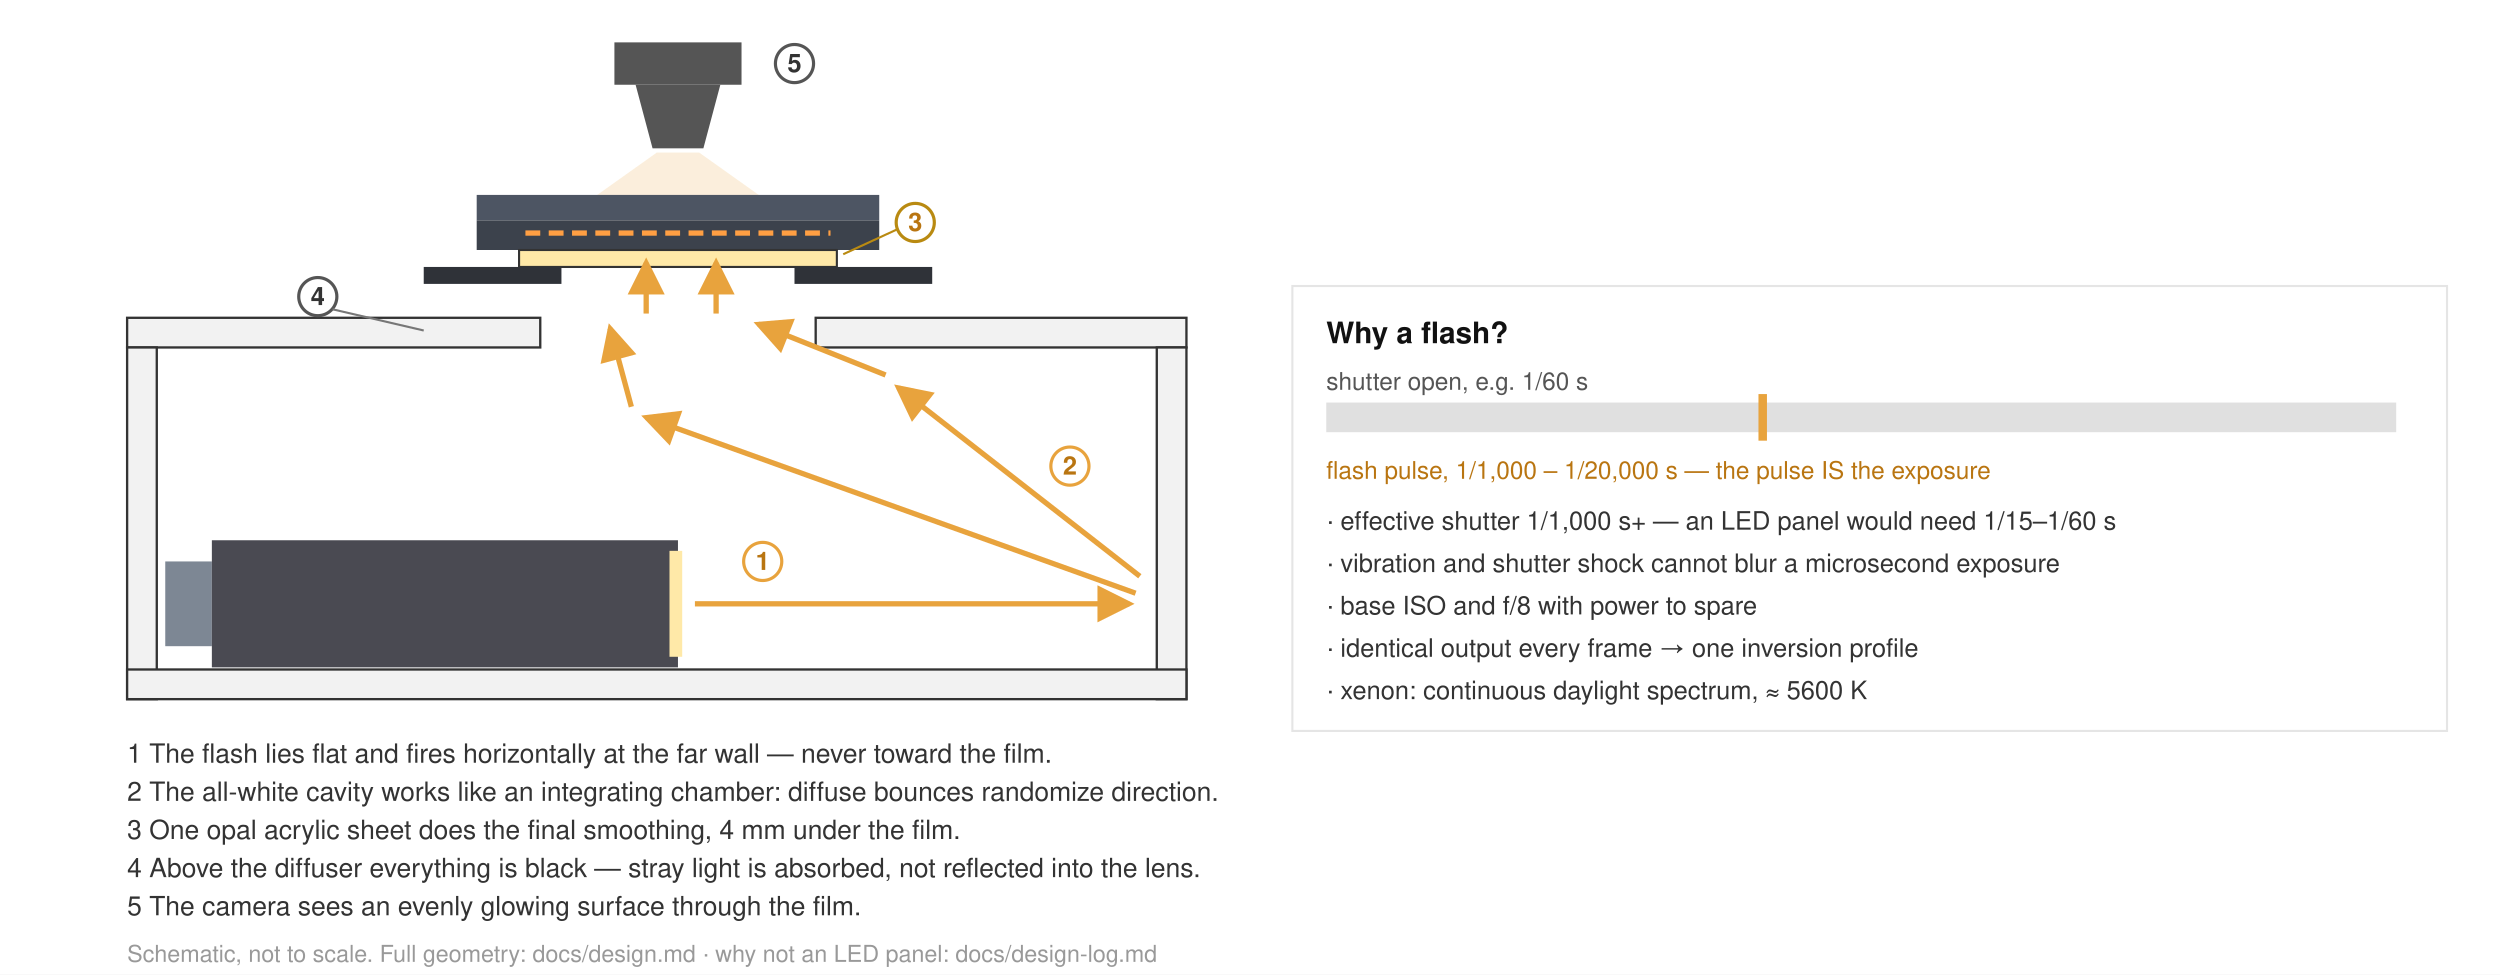
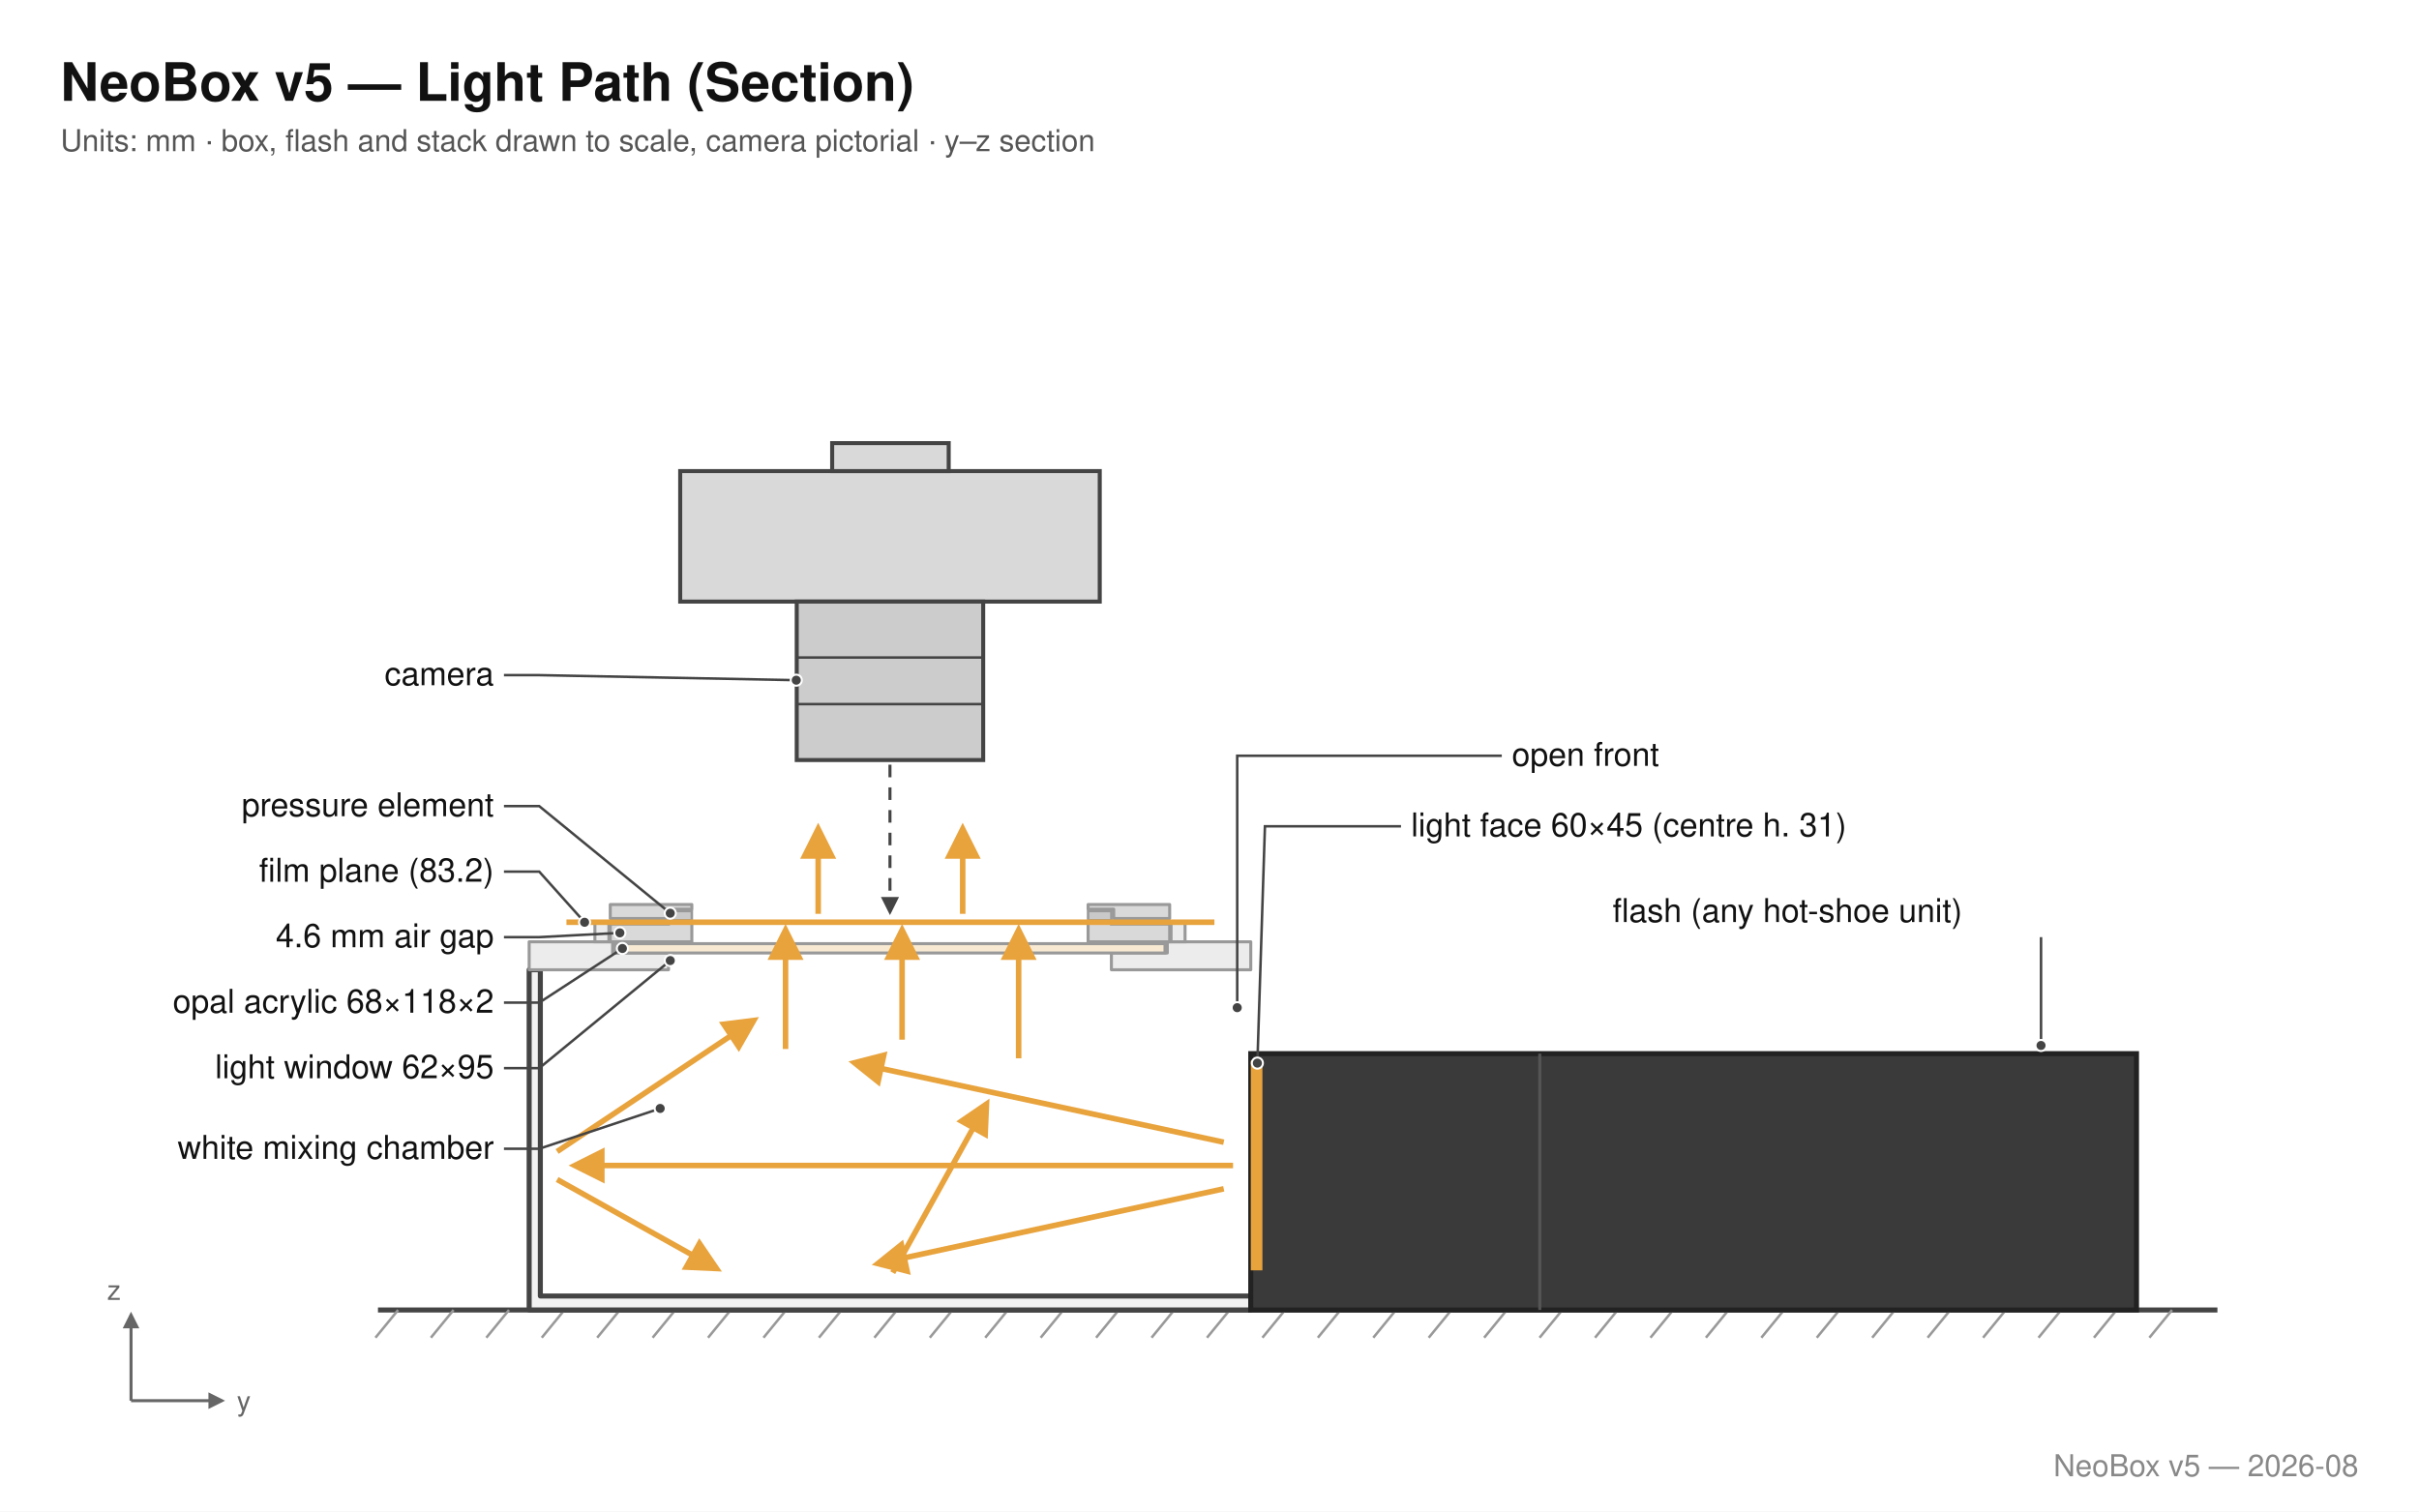
- <svg xmlns="http://www.w3.org/2000/svg" width="1180" height="460" viewBox="0 0 1180 460" font-family="Helvetica, Arial, sans-serif">
-   <rect width="1180" height="460" fill="#ffffff" />
-   <rect x="290" y="20" width="60" height="20" fill="#555" />
-   <polygon points="300,40 340,40 332,70 308,70" fill="#555" />
-   <polygon points="265,104 375,104 330,72 310,72" fill="#e8a33d" opacity="0.18" />
-   <rect x="225" y="92" width="190" height="12" fill="#4d5563" />
-   <rect x="225" y="104" width="190" height="14" fill="#3c424c" />
-   <line x1="248" y1="110" x2="392" y2="110" stroke="#ff9f43" stroke-width="2.5" stroke-dasharray="7 4" />
-   <rect x="245" y="118" width="150" height="8" fill="#ffe9a8" stroke="#333" stroke-width="1" />
-   <rect x="200" y="126" width="65" height="8" fill="#2f3238" />
-   <rect x="375" y="126" width="65" height="8" fill="#2f3238" />
-   <g fill="#f2f2f2" stroke="#333" stroke-width="1.1">
-     <rect x="60" y="150" width="195" height="14" />
-     <rect x="385" y="150" width="175" height="14" />
-     <rect x="60" y="164" width="14" height="166" />
-     <rect x="546" y="164" width="14" height="166" />
-     <rect x="60" y="316" width="500" height="14" />
-   </g>
-   <rect x="78" y="265" width="22" height="40" fill="#7d8794" />
-   <rect x="100" y="255" width="220" height="60" fill="#4a4a52" />
-   <rect x="316" y="260" width="6" height="50" fill="#ffe9a8" />
+ <svg xmlns="http://www.w3.org/2000/svg" width="960" height="600" viewBox="0 0 960 600" font-family="Helvetica, Arial, sans-serif">
+   <rect width="960" height="600" fill="#ffffff" />
  <defs>
-     <marker id="a" markerWidth="7" markerHeight="7" refX="6" refY="3.5" orient="auto">
-       <path d="M0,0 L7,3.5 L0,7 z" fill="#e8a33d" />
+     <marker id="ma" viewBox="0 0 10 10" refX="8" refY="5" markerWidth="6.5" markerHeight="6.5" orient="auto">
+       <path d="M0,0 L10,5 L0,10 z" fill="#e8a33d" />
+     </marker>
+     <marker id="md" viewBox="0 0 10 10" refX="8" refY="5" markerWidth="6" markerHeight="6" orient="auto">
+       <path d="M0,0 L10,5 L0,10 z" fill="#444" />
+     </marker>
+     <marker id="mg" viewBox="0 0 10 10" refX="8" refY="5" markerWidth="5.5" markerHeight="5.5" orient="auto">
+       <path d="M0,0 L10,5 L0,10 z" fill="#666" />
    </marker>
  </defs>
-   <g stroke="#e8a33d" stroke-width="2.5" fill="none" marker-end="url(#a)">
-     <path d="M328,285 L533,285" />
-     <path d="M538,272 L424,183" />
-     <path d="M536,280 L305,197" />
-     <path d="M418,177 L358,153" />
-     <path d="M298,192 L288,155" />
-     <path d="M305,148 L305,124" />
-     <path d="M338,148 L338,124" />
-   </g>
-   <g font-size="12" font-weight="bold" text-anchor="middle">
-     <circle cx="360" cy="265" r="9" fill="#fff" stroke="#e8a33d" stroke-width="1.5" />
-     <text x="360" y="269" fill="#b97511">1</text>
-     <circle cx="505" cy="220" r="9" fill="#fff" stroke="#e8a33d" stroke-width="1.5" />
-     <text x="505" y="224" fill="#b97511">2</text>
-     <circle cx="432" cy="105" r="9" fill="#fff" stroke="#b98a11" stroke-width="1.5" />
-     <text x="432" y="109" fill="#b97511">3</text>
-     <circle cx="150" cy="140" r="9" fill="#fff" stroke="#555" stroke-width="1.5" />
-     <text x="150" y="144" fill="#333">4</text>
-     <circle cx="375" cy="30" r="9" fill="#fff" stroke="#555" stroke-width="1.5" />
-     <text x="375" y="34" fill="#333">5</text>
-   </g>
-   <line x1="424" y1="108" x2="398" y2="120" stroke="#b98a11" stroke-width="1" />
-   <line x1="157" y1="146" x2="200" y2="156" stroke="#777" stroke-width="1" />
-   <g font-size="12.5" fill="#333">
-     <text x="60" y="360">1  The flash lies flat and fires horizontally at the far wall — never toward the film.</text>
-     <text x="60" y="378">2  The all-white cavity works like an integrating chamber: diffuse bounces randomize direction.</text>
-     <text x="60" y="396">3  One opal acrylic sheet does the final smoothing, 4 mm under the film.</text>
-     <text x="60" y="414">4  Above the diffuser everything is black — stray light is absorbed, not reflected into the lens.</text>
-     <text x="60" y="432">5  The camera sees an evenly glowing surface through the film.</text>
-   </g>
-   <rect x="610" y="135" width="545" height="210" fill="none" stroke="#e5e5e5" stroke-width="1" />
-   <text x="626" y="162" font-size="14" font-weight="bold" fill="#111">Why a flash?</text>
-   <text x="626" y="184" font-size="11.5" fill="#555">shutter open, e.g. 1/60 s</text>
-   <rect x="626" y="190" width="505" height="14" fill="#e0e0e0" />
-   <rect x="830" y="186" width="4" height="22" fill="#e8a33d" />
-   <text x="626" y="226" font-size="11.5" fill="#b97511">flash pulse, 1/1,000 – 1/20,000 s — the pulse IS the exposure</text>
-   <g font-size="12" fill="#333">
-     <text x="626" y="250">· effective shutter 1/1,000 s+ — an LED panel would need 1/15–1/60 s</text>
-     <text x="626" y="270">· vibration and shutter shock cannot blur a microsecond exposure</text>
-     <text x="626" y="290">· base ISO and f/8 with power to spare</text>
-     <text x="626" y="310">· identical output every frame → one inversion profile</text>
-     <text x="626" y="330">· xenon: continuous daylight spectrum, ≈ 5600 K</text>
-   </g>
-   <text x="60" y="454" font-size="11" fill="#999">Schematic, not to scale. Full geometry: docs/design.md · why not an LED panel: docs/design-log.md</text>
+   <line x1="150" y1="520" x2="880" y2="520" stroke="#444" stroke-width="2" />
+   <line x1="158" y1="520" x2="149" y2="531" stroke="#999" stroke-width="1" />
+   <line x1="180" y1="520" x2="171" y2="531" stroke="#999" stroke-width="1" />
+   <line x1="202" y1="520" x2="193" y2="531" stroke="#999" stroke-width="1" />
+   <line x1="224" y1="520" x2="215" y2="531" stroke="#999" stroke-width="1" />
+   <line x1="246" y1="520" x2="237" y2="531" stroke="#999" stroke-width="1" />
+   <line x1="268" y1="520" x2="259" y2="531" stroke="#999" stroke-width="1" />
+   <line x1="290" y1="520" x2="281" y2="531" stroke="#999" stroke-width="1" />
+   <line x1="312" y1="520" x2="303" y2="531" stroke="#999" stroke-width="1" />
+   <line x1="334" y1="520" x2="325" y2="531" stroke="#999" stroke-width="1" />
+   <line x1="356" y1="520" x2="347" y2="531" stroke="#999" stroke-width="1" />
+   <line x1="378" y1="520" x2="369" y2="531" stroke="#999" stroke-width="1" />
+   <line x1="400" y1="520" x2="391" y2="531" stroke="#999" stroke-width="1" />
+   <line x1="422" y1="520" x2="413" y2="531" stroke="#999" stroke-width="1" />
+   <line x1="444" y1="520" x2="435" y2="531" stroke="#999" stroke-width="1" />
+   <line x1="466" y1="520" x2="457" y2="531" stroke="#999" stroke-width="1" />
+   <line x1="488" y1="520" x2="479" y2="531" stroke="#999" stroke-width="1" />
+   <line x1="510" y1="520" x2="501" y2="531" stroke="#999" stroke-width="1" />
+   <line x1="532" y1="520" x2="523" y2="531" stroke="#999" stroke-width="1" />
+   <line x1="554" y1="520" x2="545" y2="531" stroke="#999" stroke-width="1" />
+   <line x1="576" y1="520" x2="567" y2="531" stroke="#999" stroke-width="1" />
+   <line x1="598" y1="520" x2="589" y2="531" stroke="#999" stroke-width="1" />
+   <line x1="620" y1="520" x2="611" y2="531" stroke="#999" stroke-width="1" />
+   <line x1="642" y1="520" x2="633" y2="531" stroke="#999" stroke-width="1" />
+   <line x1="664" y1="520" x2="655" y2="531" stroke="#999" stroke-width="1" />
+   <line x1="686" y1="520" x2="677" y2="531" stroke="#999" stroke-width="1" />
+   <line x1="708" y1="520" x2="699" y2="531" stroke="#999" stroke-width="1" />
+   <line x1="730" y1="520" x2="721" y2="531" stroke="#999" stroke-width="1" />
+   <line x1="752" y1="520" x2="743" y2="531" stroke="#999" stroke-width="1" />
+   <line x1="774" y1="520" x2="765" y2="531" stroke="#999" stroke-width="1" />
+   <line x1="796" y1="520" x2="787" y2="531" stroke="#999" stroke-width="1" />
+   <line x1="818" y1="520" x2="809" y2="531" stroke="#999" stroke-width="1" />
+   <line x1="840" y1="520" x2="831" y2="531" stroke="#999" stroke-width="1" />
+   <line x1="862" y1="520" x2="853" y2="531" stroke="#999" stroke-width="1" />
+   <polygon points="210.0,520.0 496.38,520.0 496.38,514.45 214.44,514.45 214.44,384.95 210.0,384.95" fill="#f2f2f2" stroke="#444" stroke-width="2" stroke-linejoin="round" />
+   <polygon points="210.0,384.95 265.31,384.95 265.31,378.29 243.12,378.29 243.12,373.85 210.0,373.85" fill="#ececec" stroke="#999" stroke-width="1.2" stroke-linejoin="round" />
+   <polygon points="441.07,378.29 463.26,378.29 463.26,373.85 496.38,373.85 496.38,384.95 441.07,384.95" fill="#ececec" stroke="#999" stroke-width="1.2" stroke-linejoin="round" />
+   <rect x="236.09" y="366.45" width="5.55" height="7.4" fill="#ececec" stroke="#999" stroke-width="1.2" />
+   <rect x="464.75" y="366.45" width="5.55" height="7.4" fill="#ececec" stroke="#999" stroke-width="1.2" />
+   <rect x="244.04" y="374.59" width="218.3" height="3.7" fill="#f8ead2" stroke="#999" stroke-width="1.2" />
+   <polygon points="242.19,373.85 274.56,373.85 274.56,366.08 265.5,366.08 265.5,366.82 242.19,366.82" fill="#d9d9d9" stroke="#999" stroke-width="1.2" stroke-linejoin="round" />
+   <polygon points="431.82,373.85 464.19,373.85 464.19,366.82 440.88,366.82 440.88,366.08 431.82,366.08" fill="#d9d9d9" stroke="#999" stroke-width="1.2" stroke-linejoin="round" />
+   <rect x="265.31" y="361.64" width="9.25" height="3.7" fill="#c9c9c9" stroke="#999" stroke-width="1" />
+   <rect x="431.82" y="361.64" width="9.25" height="3.7" fill="#c9c9c9" stroke="#999" stroke-width="1" />
+   <polygon points="242.19,364.6 264.39,364.6 264.39,360.9 274.56,360.9 274.56,359.05 242.19,359.05" fill="#d9d9d9" stroke="#999" stroke-width="1.2" stroke-linejoin="round" />
+   <polygon points="464.19,364.6 441.99,364.6 441.99,360.9 431.82,360.9 431.82,359.05 464.19,359.05" fill="#d9d9d9" stroke="#999" stroke-width="1.2" stroke-linejoin="round" />
+   <rect x="496.38" y="418.25" width="351.5" height="101.75" fill="#3a3a3a" stroke="#222" stroke-width="2" />
+   <line x1="611.08" y1="520.0" x2="611.08" y2="418.25" stroke="#555" stroke-width="1.2" />
+   <rect x="496.38" y="421.02" width="4.62" height="83.25" fill="#e8a33d" stroke="none" stroke-width="0" />
+   <line x1="224.8" y1="366.08" x2="481.95" y2="366.08" stroke="#e8a33d" stroke-width="2.2" />
+   <rect x="269.94" y="187.0" width="166.5" height="51.8" fill="#d9d9d9" stroke="#444" stroke-width="1.6" />
+   <rect x="330.25" y="175.9" width="46.25" height="11.1" fill="#d9d9d9" stroke="#444" stroke-width="1.6" />
+   <rect x="316.19" y="238.8" width="74.0" height="62.9" fill="#cccccc" stroke="#444" stroke-width="1.6" />
+   <line x1="316.19" y1="279.5" x2="390.19" y2="279.5" stroke="#444" stroke-width="1" />
+   <line x1="316.19" y1="261.0" x2="390.19" y2="261.0" stroke="#444" stroke-width="1" />
+   <line x1="353.19" y1="303.55" x2="353.19" y2="361.82" stroke="#444" stroke-width="1.2" stroke-dasharray="5,4" marker-end="url(#md)" />
+   <line x1="489.35" y1="462.65" x2="228.5" y2="462.65" stroke="#e8a33d" stroke-width="2.2" marker-end="url(#ma)" />
+   <line x1="485.65" y1="453.4" x2="339.5" y2="421.95" stroke="#e8a33d" stroke-width="2.2" marker-end="url(#ma)" />
+   <line x1="485.65" y1="471.9" x2="348.75" y2="501.5" stroke="#e8a33d" stroke-width="2.2" marker-end="url(#ma)" />
+   <line x1="221.1" y1="457.1" x2="298.8" y2="405.3" stroke="#e8a33d" stroke-width="2.2" marker-end="url(#ma)" />
+   <line x1="221.1" y1="468.2" x2="284.0" y2="503.35" stroke="#e8a33d" stroke-width="2.2" marker-end="url(#ma)" />
+   <line x1="354.3" y1="505.2" x2="391.3" y2="438.6" stroke="#e8a33d" stroke-width="2.2" marker-end="url(#ma)" />
+   <line x1="311.75" y1="416.4" x2="311.75" y2="369.6" stroke="#e8a33d" stroke-width="2.2" marker-end="url(#ma)" />
+   <line x1="358.0" y1="412.7" x2="358.0" y2="369.6" stroke="#e8a33d" stroke-width="2.2" marker-end="url(#ma)" />
+   <line x1="404.25" y1="420.1" x2="404.25" y2="369.6" stroke="#e8a33d" stroke-width="2.2" marker-end="url(#ma)" />
+   <line x1="324.7" y1="362.75" x2="324.7" y2="329.45" stroke="#e8a33d" stroke-width="2.2" marker-end="url(#ma)" />
+   <line x1="382.05" y1="362.75" x2="382.05" y2="329.45" stroke="#e8a33d" stroke-width="2.2" marker-end="url(#ma)" />
+   <line x1="52" y1="556" x2="88" y2="556" stroke="#666" stroke-width="1.2" marker-end="url(#mg)" />
+   <line x1="52" y1="556" x2="52" y2="522" stroke="#666" stroke-width="1.2" marker-end="url(#mg)" />
+   <text x="94" y="560" font-size="11" fill="#666">y</text>
+   <text x="48" y="516" font-size="11" fill="#666" text-anchor="end">z</text>
+   <text x="196" y="272" font-size="13" fill="#111" text-anchor="end">camera</text>
+   <polyline points="200,268 214,268 316,270" fill="none" stroke="#444" stroke-width="1" />
+   <circle cx="316" cy="270" r="2.2" fill="#444" stroke="#ffffff" stroke-width="0.8" />
+   <text x="196" y="324" font-size="13" fill="#111" text-anchor="end">pressure element</text>
+   <polyline points="200,320 214,320 266,362.5" fill="none" stroke="#444" stroke-width="1" />
+   <circle cx="266" cy="362.5" r="2.2" fill="#444" stroke="#ffffff" stroke-width="0.8" />
+   <text x="196" y="350" font-size="13" fill="#111" text-anchor="end">film plane (83.2)</text>
+   <polyline points="200,346 214,346 232,366.1" fill="none" stroke="#444" stroke-width="1" />
+   <circle cx="232" cy="366.1" r="2.2" fill="#444" stroke="#ffffff" stroke-width="0.8" />
+   <text x="196" y="376" font-size="13" fill="#111" text-anchor="end">4.6 mm air gap</text>
+   <polyline points="200,372 214,372 246,370.3" fill="none" stroke="#444" stroke-width="1" />
+   <circle cx="246" cy="370.3" r="2.2" fill="#444" stroke="#ffffff" stroke-width="0.8" />
+   <text x="196" y="402" font-size="13" fill="#111" text-anchor="end">opal acrylic 68×118×2</text>
+   <polyline points="200,398 214,398 247,376.5" fill="none" stroke="#444" stroke-width="1" />
+   <circle cx="247" cy="376.5" r="2.2" fill="#444" stroke="#ffffff" stroke-width="0.8" />
+   <text x="196" y="428" font-size="13" fill="#111" text-anchor="end">light window 62×95</text>
+   <polyline points="200,424 214,424 266,381.3" fill="none" stroke="#444" stroke-width="1" />
+   <circle cx="266" cy="381.3" r="2.2" fill="#444" stroke="#ffffff" stroke-width="0.8" />
+   <text x="196" y="460" font-size="13" fill="#111" text-anchor="end">white mixing chamber</text>
+   <polyline points="200,456 214,456 262,440" fill="none" stroke="#444" stroke-width="1" />
+   <circle cx="262" cy="440" r="2.2" fill="#444" stroke="#ffffff" stroke-width="0.8" />
+   <text x="600" y="304" font-size="13" fill="#111">open front</text>
+   <polyline points="596,300 491,300 491,400" fill="none" stroke="#444" stroke-width="1" />
+   <circle cx="491" cy="400" r="2.2" fill="#444" stroke="#ffffff" stroke-width="0.8" />
+   <text x="560" y="332" font-size="13" fill="#111">light face 60×45 (centre h. 31)</text>
+   <polyline points="556,328 502,328 499,422" fill="none" stroke="#444" stroke-width="1" />
+   <circle cx="499" cy="422" r="2.2" fill="#444" stroke="#ffffff" stroke-width="0.8" />
+   <text x="640" y="366" font-size="13" fill="#111">flash (any hot-shoe unit)</text>
+   <polyline points="810,372 810,415" fill="none" stroke="#444" stroke-width="1" />
+   <circle cx="810" cy="415" r="2.2" fill="#444" stroke="#ffffff" stroke-width="0.8" />
+   <text x="24" y="40" font-size="21" fill="#111" font-weight="bold">NeoBox v5 — Light Path (Section)</text>
+   <text x="24" y="60" font-size="12" fill="#555">Units: mm · box, flash and stack drawn to scale, camera pictorial · y–z section</text>
+   <text x="936" y="586" font-size="12" fill="#888" text-anchor="end">NeoBox v5 — 2026-08</text>
</svg>
